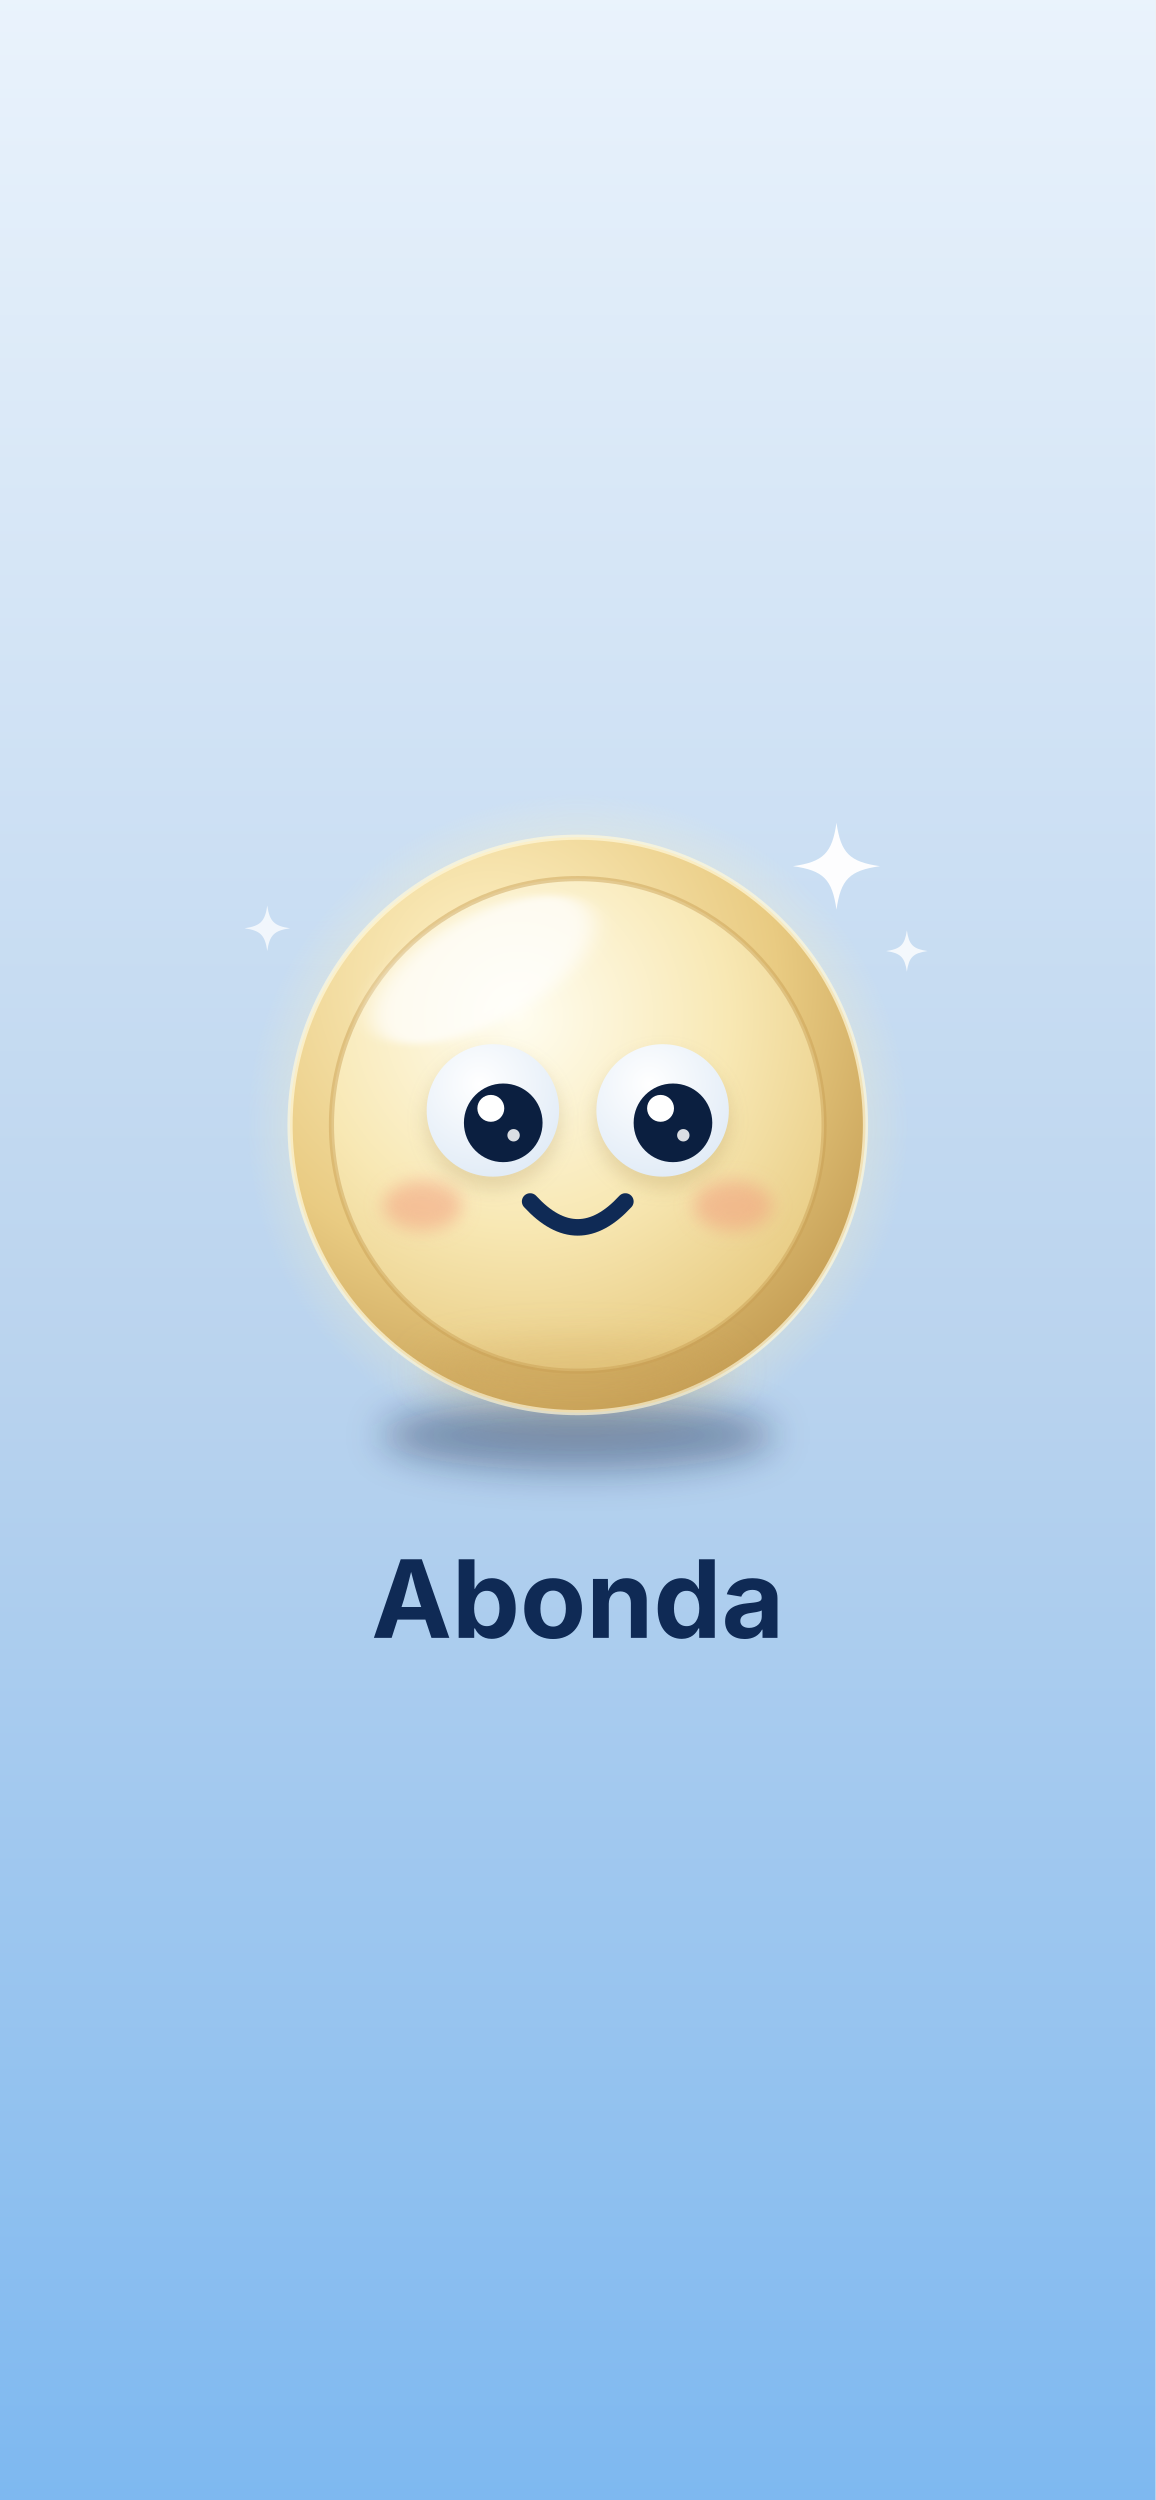
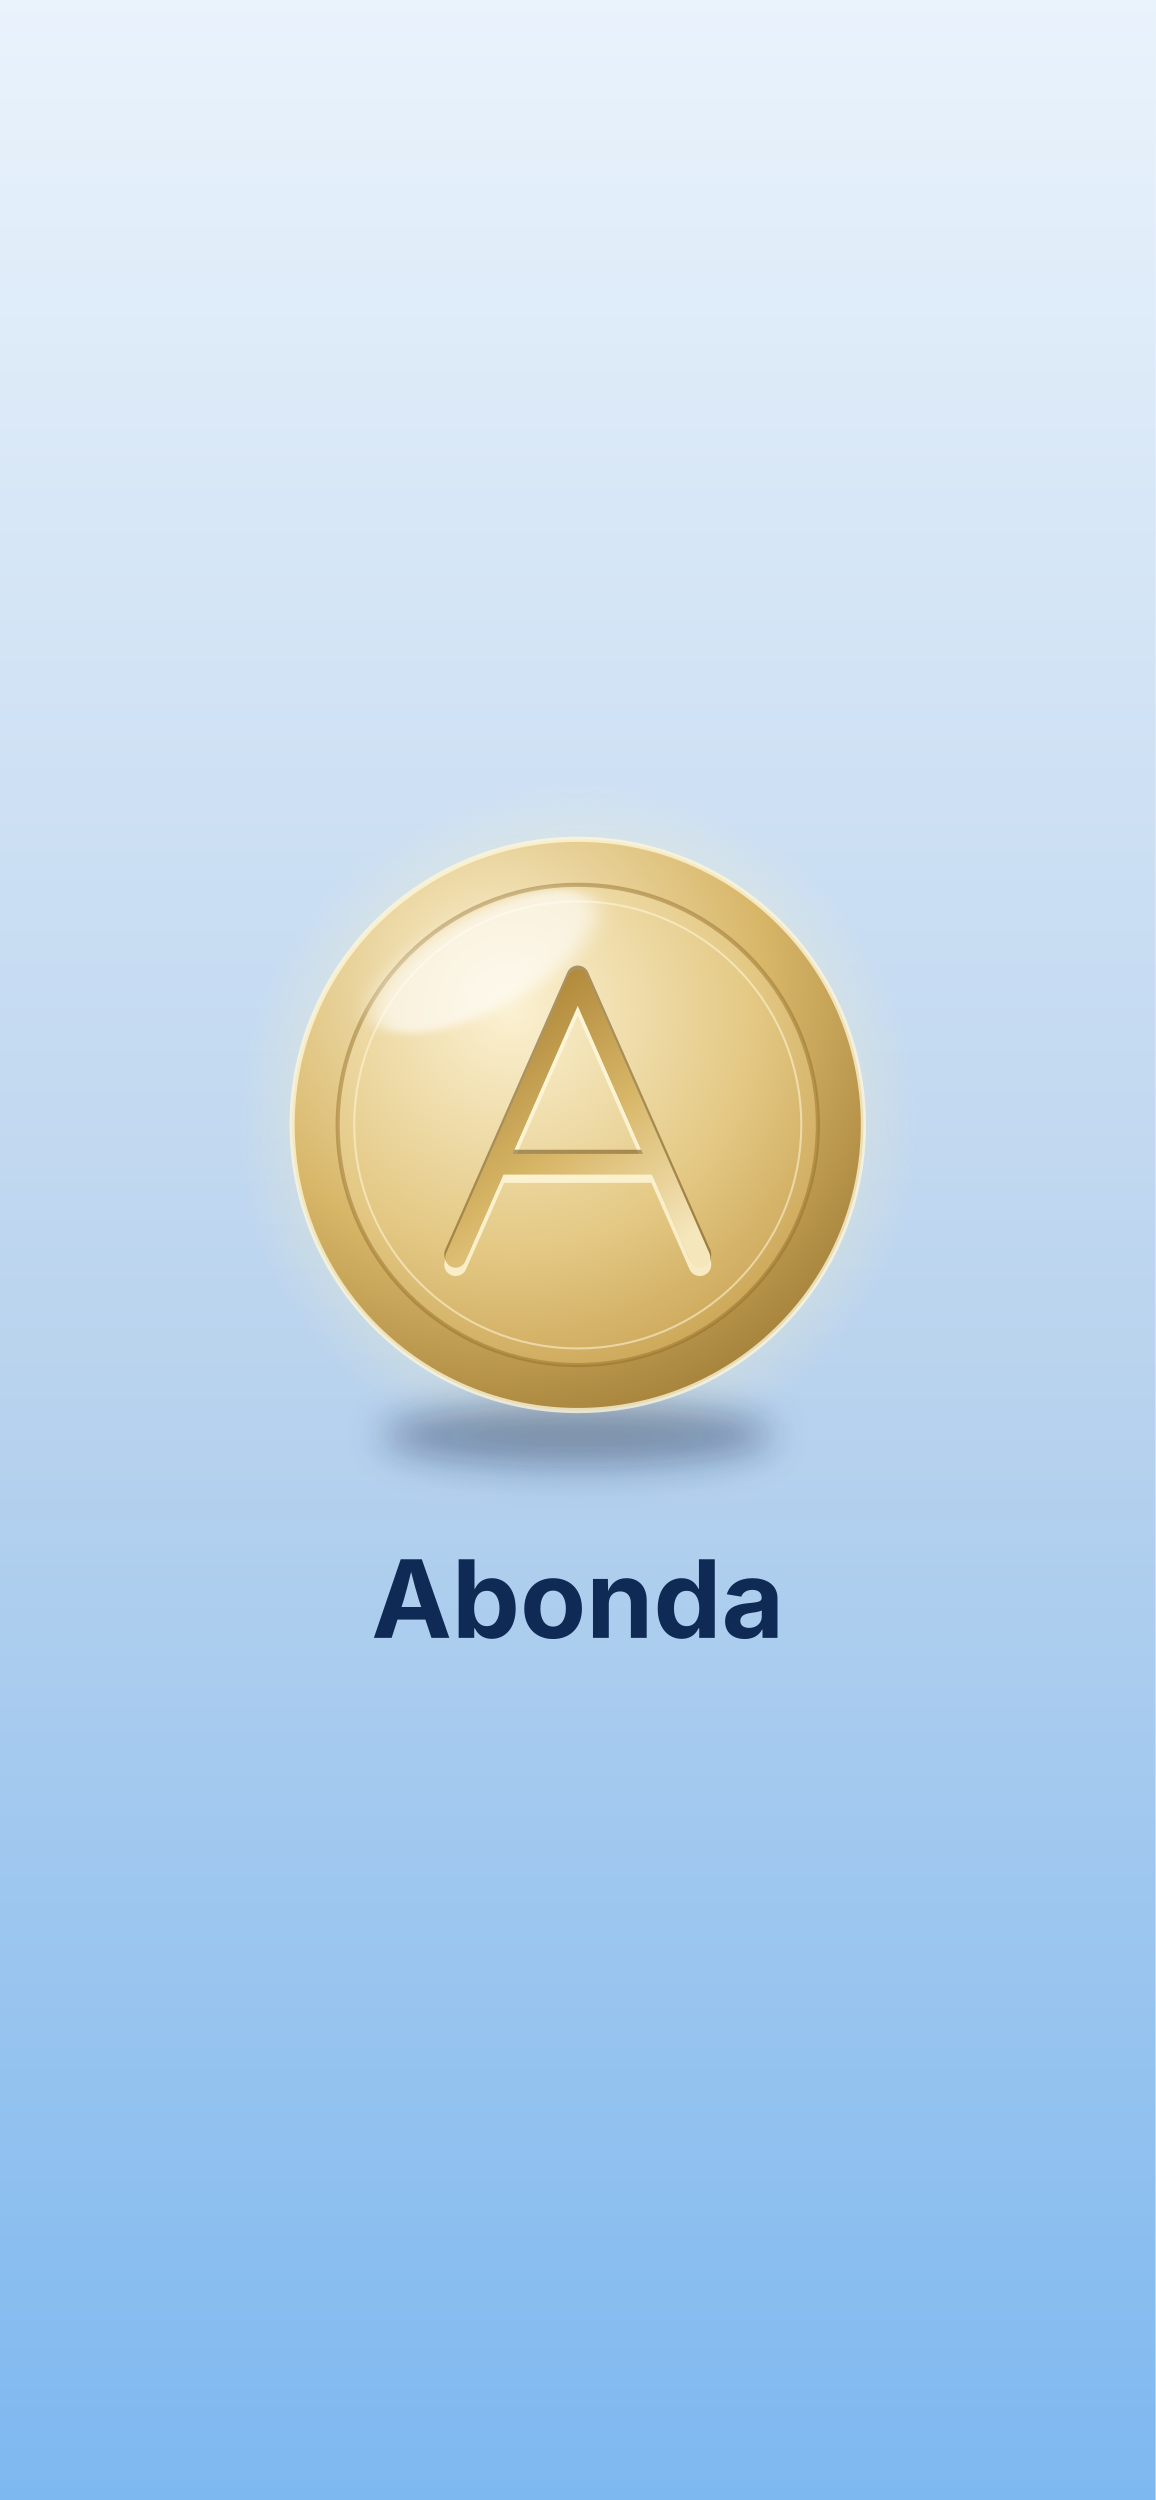
<svg xmlns="http://www.w3.org/2000/svg" width="1284" height="2778" viewBox="0 0 1284 2778">
  <defs>
    <linearGradient id="bg" x1="0.25" y1="0" x2="0.75" y2="1">
      <stop offset="0" stop-color="#CFE7FC" />
      <stop offset="0.38" stop-color="#7DB8F0" />
      <stop offset="0.75" stop-color="#2C5A96" />
      <stop offset="1" stop-color="#0B1F40" />
    </linearGradient>
-     <radialGradient id="bgGlow" cx="0.5" cy="0.38" r="0.55">
-       <stop offset="0" stop-color="#FFFFFF" stop-opacity="0.75" />
+     <radialGradient id="bgGlow" cx="0.5" cy="0.36" r="0.55">
+       <stop offset="0" stop-color="#FFFFFF" stop-opacity="0.7" />
      <stop offset="1" stop-color="#FFFFFF" stop-opacity="0" />
    </radialGradient>
-     <radialGradient id="rim" cx="0.35" cy="0.25" r="0.9">
-       <stop offset="0" stop-color="#FFF3C9" />
-       <stop offset="0.55" stop-color="#E9CB82" />
-       <stop offset="1" stop-color="#B98F45" />
+     <linearGradient id="gold" x1="0.15" y1="0" x2="0.85" y2="1">
+       <stop offset="0" stop-color="#F5E6BC" />
+       <stop offset="0.5" stop-color="#D8B769" />
+       <stop offset="1" stop-color="#A67C2E" />
+     </linearGradient>
+     <linearGradient id="goldRev" x1="0.15" y1="0" x2="0.85" y2="1">
+       <stop offset="0" stop-color="#A67C2E" />
+       <stop offset="0.55" stop-color="#D8B769" />
+       <stop offset="1" stop-color="#F5E6BC" />
+     </linearGradient>
+     <radialGradient id="rim" cx="0.35" cy="0.25" r="0.95">
+       <stop offset="0" stop-color="#FBF1D2" />
+       <stop offset="0.5" stop-color="#D8B769" />
+       <stop offset="1" stop-color="#8F6A25" />
    </radialGradient>
-     <radialGradient id="face" cx="0.38" cy="0.28" r="0.85">
-       <stop offset="0" stop-color="#FFFDF0" />
-       <stop offset="0.5" stop-color="#F8E8B4" />
-       <stop offset="1" stop-color="#E3C375" />
+     <radialGradient id="face" cx="0.36" cy="0.26" r="0.9">
+       <stop offset="0" stop-color="#FBF1D2" />
+       <stop offset="0.55" stop-color="#E4C985" />
+       <stop offset="1" stop-color="#C39A48" />
+     </radialGradient>
+     <radialGradient id="sun" cx="0.4" cy="0.3" r="0.85">
+       <stop offset="0" stop-color="#FFF8DD" />
+       <stop offset="0.55" stop-color="#F5E6BC" />
+       <stop offset="1" stop-color="#D8B769" />
    </radialGradient>
    <radialGradient id="halo" cx="0.5" cy="0.5" r="0.5">
-       <stop offset="0.45" stop-color="#FFF1BF" stop-opacity="0.9" />
+       <stop offset="0.3" stop-color="#FFF1BF" stop-opacity="0.85" />
      <stop offset="1" stop-color="#FFF1BF" stop-opacity="0" />
    </radialGradient>
-     <radialGradient id="eye" cx="0.4" cy="0.3" r="0.85">
-       <stop offset="0" stop-color="#FFFFFF" />
-       <stop offset="1" stop-color="#DCE8F5" />
-     </radialGradient>
+     <linearGradient id="glass" x1="0" y1="0" x2="0" y2="1">
+       <stop offset="0" stop-color="#FFFFFF" stop-opacity="0.8" />
+       <stop offset="1" stop-color="#DCEBFA" stop-opacity="0.22" />
+     </linearGradient>
+     <linearGradient id="glassEdge" x1="0" y1="0" x2="0" y2="1">
+       <stop offset="0" stop-color="#FFFFFF" stop-opacity="0.95" />
+       <stop offset="1" stop-color="#FFFFFF" stop-opacity="0.2" />
+     </linearGradient>
    <filter id="blur18" x="-60%" y="-300%" width="220%" height="700%">
      <feGaussianBlur stdDeviation="18" />
    </filter>
-     <filter id="blur40" x="-50%" y="-50%" width="200%" height="200%">
-       <feGaussianBlur stdDeviation="40" />
-     </filter>
    <filter id="blur8" x="-60%" y="-300%" width="220%" height="700%">
      <feGaussianBlur stdDeviation="8" />
+     </filter>
+     <filter id="blur4" x="-20%" y="-20%" width="140%" height="140%">
+       <feGaussianBlur stdDeviation="4" />
    </filter>
    <linearGradient id="bg2" x1="0" y1="0" x2="0" y2="1">
      <stop offset="0" stop-color="#EAF3FC" />
      <stop offset="0.55" stop-color="#B9D3EE" />
      <stop offset="1" stop-color="#7DB8F0" />
    </linearGradient>
  </defs>
  <rect width="1284" height="2778" fill="url(#bg2)" />
  <g transform="translate(642 1250) scale(1.15)">
    <g>
-       <circle r="320" fill="url(#halo)" />
-       <ellipse cx="0" cy="300" rx="190" ry="34" fill="#0B1F40" opacity="0.38" filter="url(#blur18)" />
-       <circle r="278" fill="url(#rim)" />
-       <circle r="278" fill="none" stroke="#FFF8DA" stroke-opacity="0.7" stroke-width="5" />
-       <circle r="238" fill="url(#face)" />
-       <circle r="238" fill="none" stroke="#C99F52" stroke-opacity="0.45" stroke-width="5" />
-       <ellipse cx="-92" cy="-150" rx="118" ry="52" transform="rotate(-28 -92 -150)" fill="#FFFFFF" opacity="0.7" filter="url(#blur8)" />
-       <ellipse cx="0" cy="236" rx="150" ry="26" fill="#C99F52" opacity="0.28" filter="url(#blur18)" />
-       <circle cx="-82" cy="-12" r="66" fill="#8A6A2A" opacity="0.18" filter="url(#blur8)" transform="translate(0 8)" />
-       <circle cx="82" cy="-12" r="66" fill="#8A6A2A" opacity="0.18" filter="url(#blur8)" transform="translate(0 8)" />
-       <circle cx="-82" cy="-14" r="64" fill="url(#eye)" />
-       <circle cx="82" cy="-14" r="64" fill="url(#eye)" />
-       <circle cx="-72" cy="-2" r="38" fill="#0B1F40" />
-       <circle cx="92" cy="-2" r="38" fill="#0B1F40" />
-       <circle cx="-84" cy="-16" r="13" fill="#FFFFFF" />
-       <circle cx="80" cy="-16" r="13" fill="#FFFFFF" />
-       <circle cx="-62" cy="10" r="6" fill="#FFFFFF" opacity="0.85" />
-       <circle cx="102" cy="10" r="6" fill="#FFFFFF" opacity="0.85" />
-       <ellipse cx="-150" cy="78" rx="38" ry="24" fill="#F29A7C" opacity="0.5" filter="url(#blur8)" />
-       <ellipse cx="150" cy="78" rx="38" ry="24" fill="#F29A7C" opacity="0.5" filter="url(#blur8)" />
-       <path d="M-46 74 Q0 124 46 74" fill="none" stroke="#0F2A55" stroke-width="16" stroke-linecap="round" />
-       <path transform="translate(250 -250) scale(1.05)" d="M0 -40 C4 -12 12 -4 40 0 C12 4 4 12 0 40 C-4 12 -12 4 -40 0 C-12 -4 -4 -12 0 -40Z" fill="#FFFFFF" opacity="0.95" />
-       <path transform="translate(318 -168) scale(0.5)" d="M0 -40 C4 -12 12 -4 40 0 C12 4 4 12 0 40 C-4 12 -12 4 -40 0 C-12 -4 -4 -12 0 -40Z" fill="#FFFFFF" opacity="0.8" />
-       <path transform="translate(-300 -190) scale(0.55)" d="M0 -40 C4 -12 12 -4 40 0 C12 4 4 12 0 40 C-4 12 -12 4 -40 0 C-12 -4 -4 -12 0 -40Z" fill="#FFFFFF" opacity="0.75" />
+       <circle r="330" fill="url(#halo)" />
+       <ellipse cy="300" rx="190" ry="30" fill="#0B1F40" opacity="0.38" filter="url(#blur18)" />
+       <circle r="276" fill="url(#rim)" />
+       <circle r="276" fill="none" stroke="#FFF8DA" stroke-opacity="0.75" stroke-width="5" />
+       <circle r="232" fill="url(#face)" />
+       <circle r="232" fill="none" stroke="#8F6A25" stroke-opacity="0.45" stroke-width="4" />
+       <circle r="216" fill="none" stroke="#FFF8DA" stroke-opacity="0.55" stroke-width="2" />
+       <ellipse cx="-90" cy="-158" rx="120" ry="46" transform="rotate(-28 -90 -158)" fill="#FFFFFF" opacity="0.6" filter="url(#blur8)" />
+       <path d="M-118 128 L0 -140 L118 128 M-78.373 38 H78.373" transform="translate(0 7)" fill="none" stroke="#FFF8DA" stroke-opacity="0.8" stroke-width="22" stroke-linecap="round" stroke-linejoin="round" />
+       <path d="M-118 128 L0 -140 L118 128 M-78.373 38 H78.373" transform="translate(0 -3)" fill="none" stroke="#6E4E16" stroke-opacity="0.55" stroke-width="22" stroke-linecap="round" stroke-linejoin="round" />
+       <path d="M-118 128 L0 -140 L118 128 M-78.373 38 H78.373" fill="none" stroke="url(#goldRev)" stroke-width="20" stroke-linecap="round" stroke-linejoin="round" />
    </g>
  </g>
  <text x="642" y="1820" text-anchor="middle" font-family="Manrope, Inter, system-ui, sans-serif" font-size="120" font-weight="700" fill="#0F2A55">Abonda</text>
</svg>
